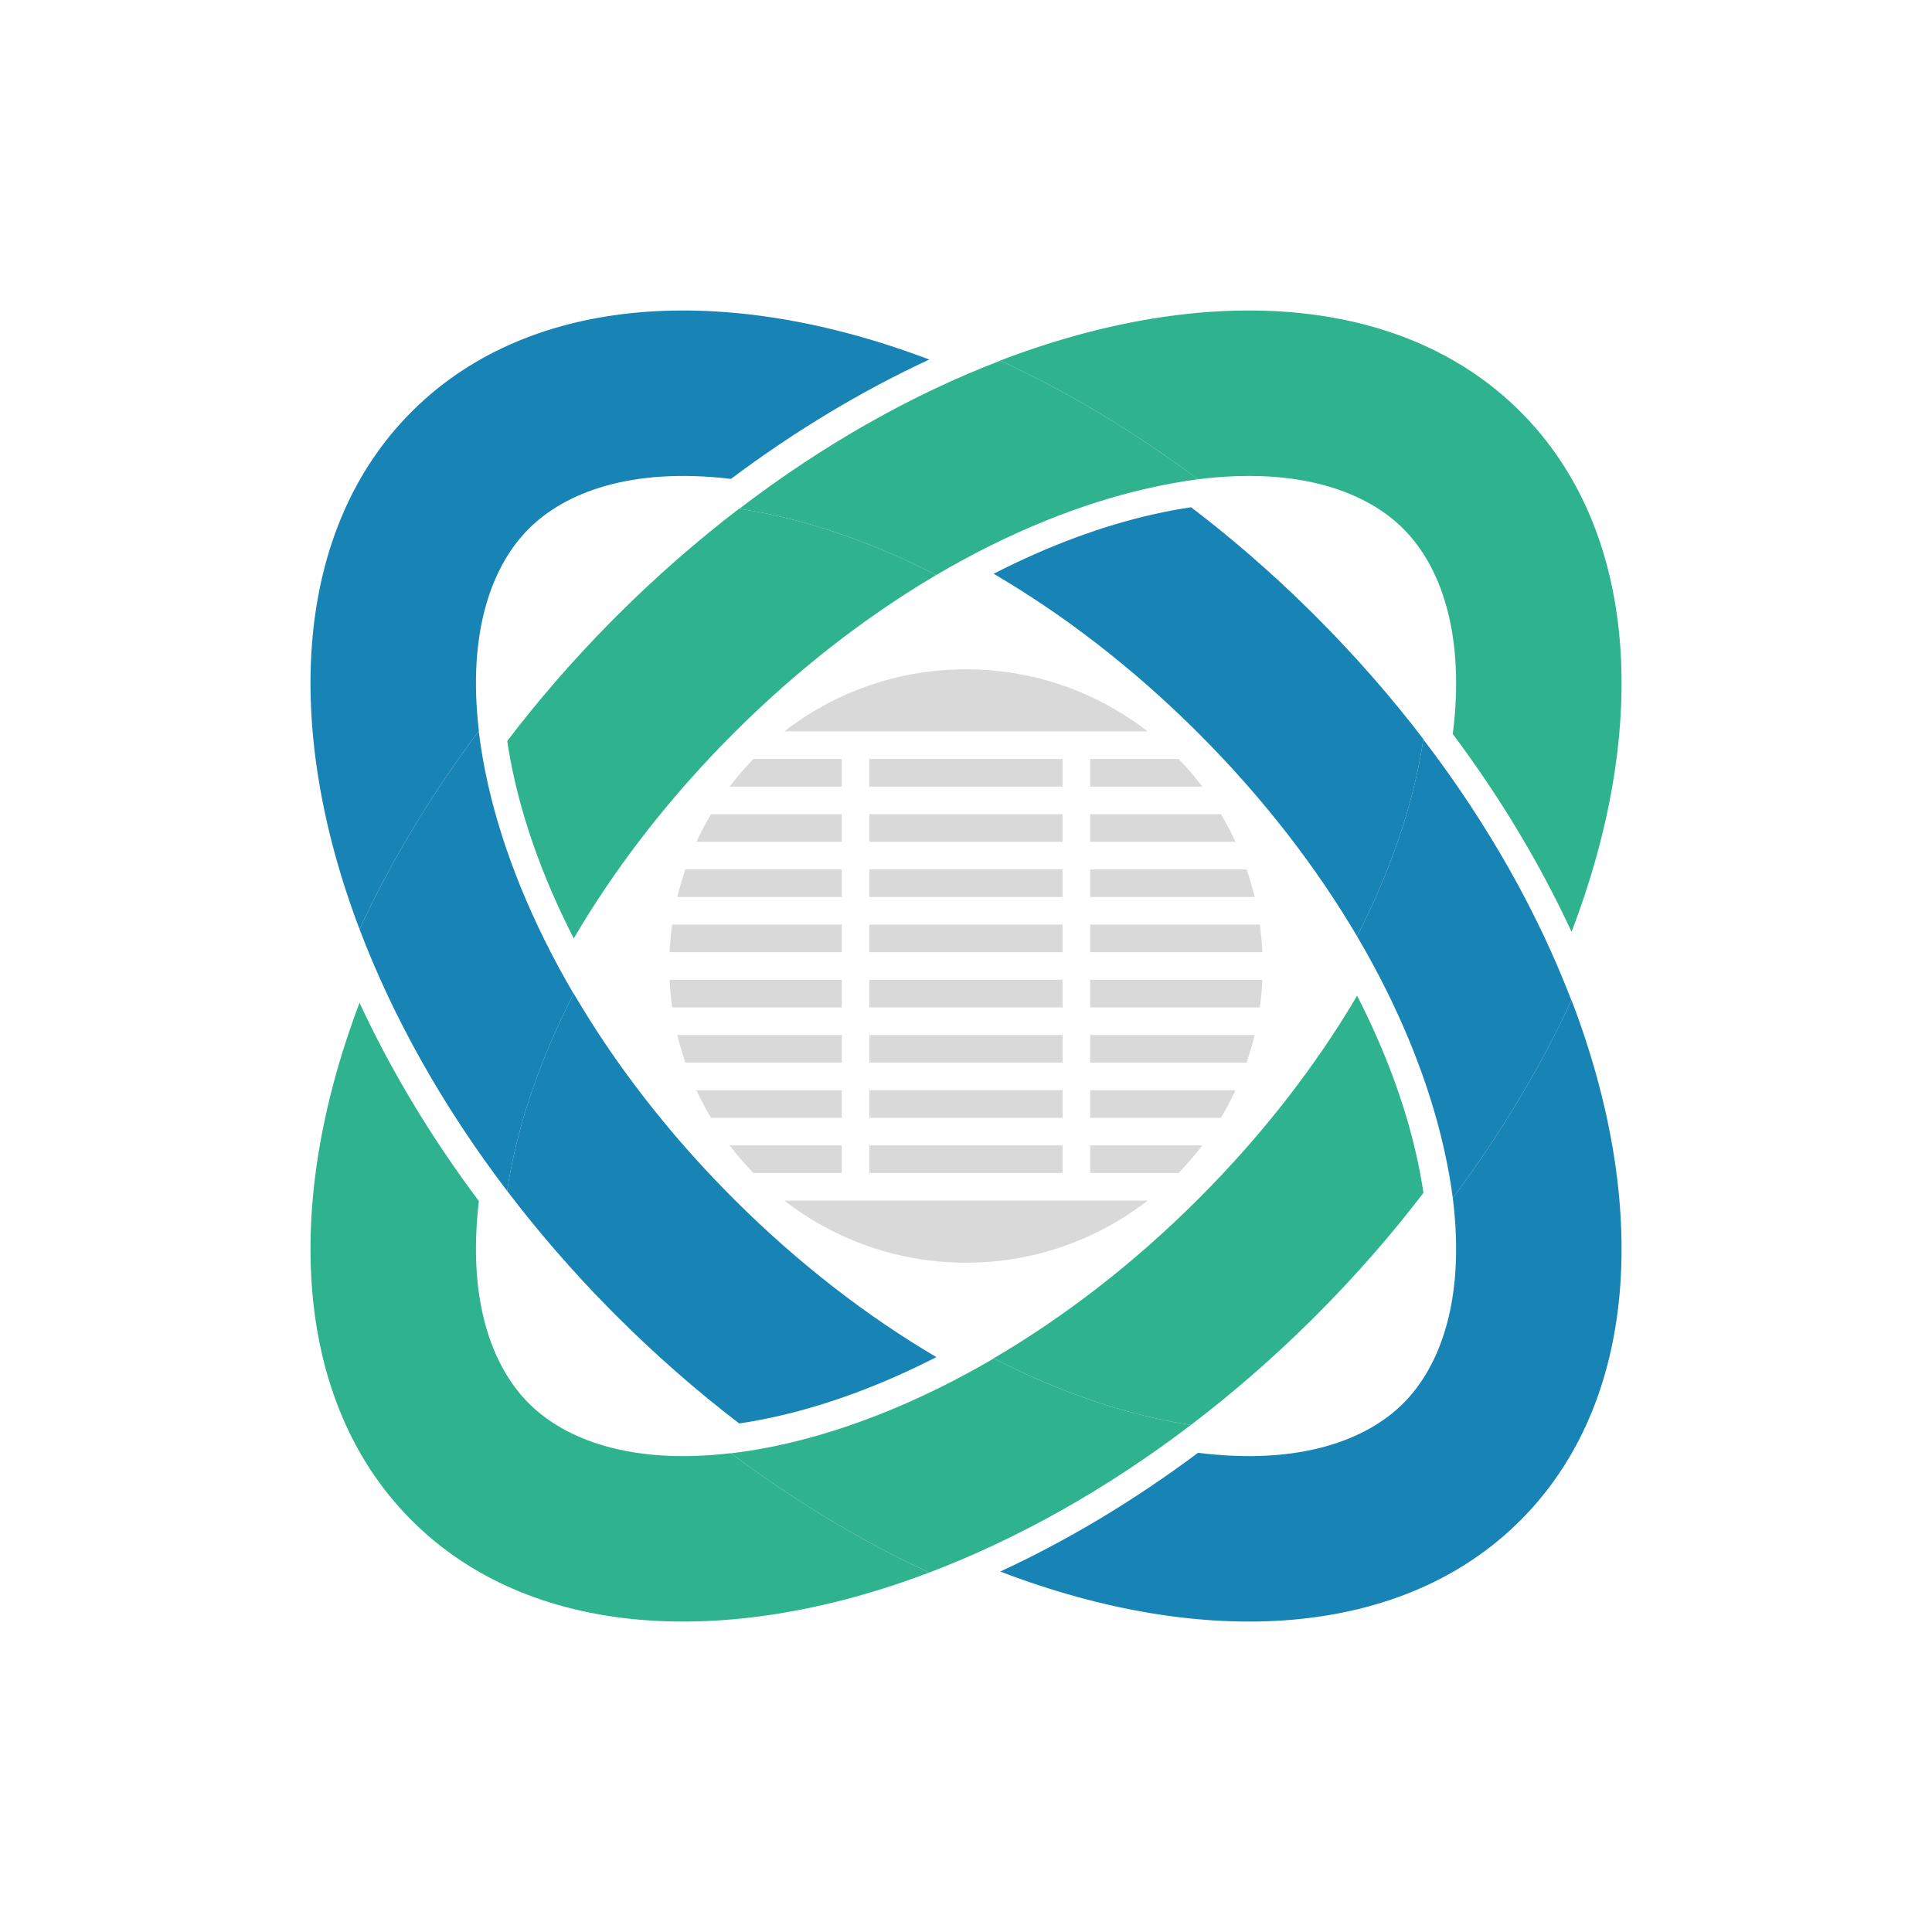
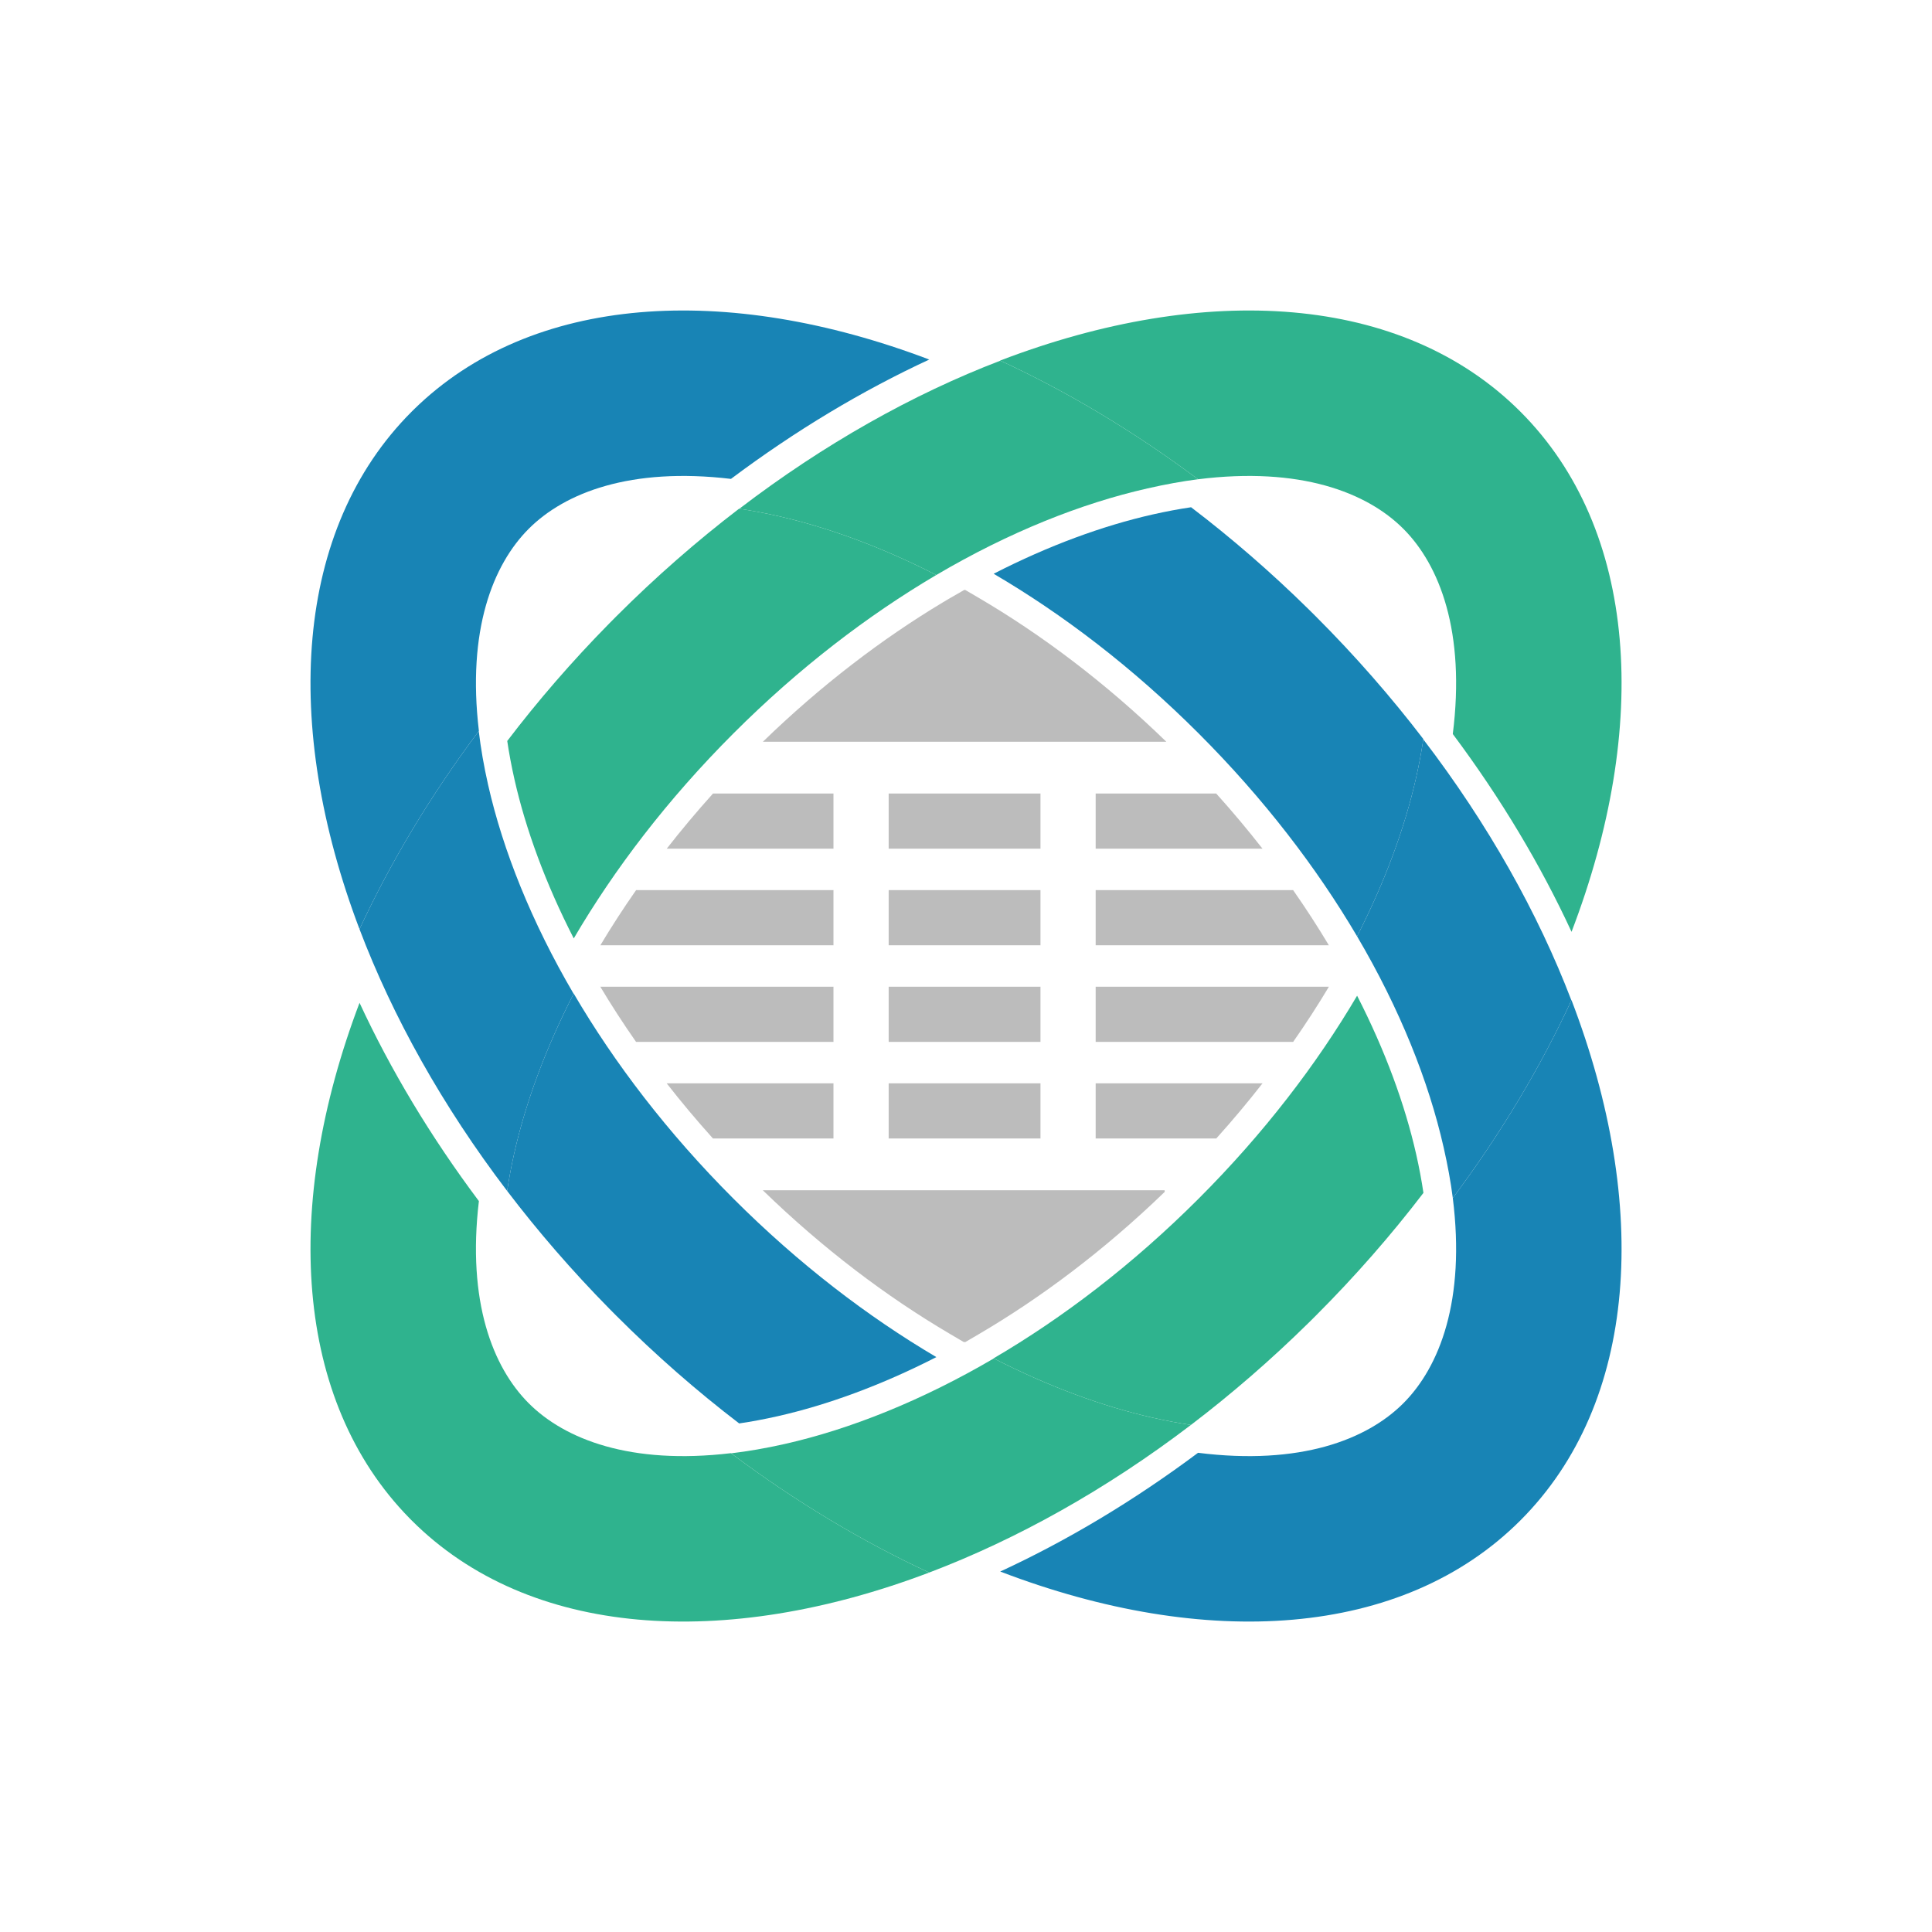
<svg xmlns="http://www.w3.org/2000/svg" width="560" height="560" viewBox="0 0 560 560" fill="none">
  <path d="M211.914 421.25C230.607 435.257 249.957 446.835 269.323 455.814C294.684 446.189 320.525 431.813 345.205 413.019C341.682 412.497 337.989 411.808 334.119 410.932C319.64 407.654 304.035 401.94 288.053 393.752C267.187 405.973 246.513 414.231 227.505 418.534C222.018 419.776 216.823 420.667 211.914 421.25Z" fill="#2FB38E" />
  <path d="M347.251 138.919C328.59 124.983 309.281 113.468 289.961 104.54C264.646 114.23 238.897 128.659 214.295 147.469C217.852 147.993 221.583 148.688 225.495 149.574C239.922 152.84 255.469 158.525 271.391 166.666C292.461 154.251 313.407 145.913 332.596 141.569C337.744 140.404 342.613 139.502 347.251 138.919Z" fill="#2FB38E" />
  <path d="M104.214 290.669C113.198 310.056 124.786 329.429 138.81 348.145C135.356 377.237 142.81 396.301 153.264 406.755C163.717 417.208 182.776 424.659 211.86 421.209C230.57 435.235 249.939 446.826 269.323 455.814C210.118 478.257 153.374 474.748 119.323 440.697L118.671 440.038C85.224 405.911 81.904 349.504 104.214 290.669Z" fill="#2FB38E" />
  <path d="M393.364 288.609C401.521 304.552 407.216 320.119 410.486 334.565C411.371 338.477 412.066 342.208 412.59 345.765C403.25 357.982 392.831 369.917 381.374 381.374L379.29 383.443C368.296 394.262 356.877 404.132 345.205 413.019C341.682 412.497 337.989 411.808 334.119 410.932C319.622 407.65 303.997 401.926 287.995 393.723C308.069 381.968 328.322 366.544 347.433 347.433C366.35 328.517 381.655 308.482 393.364 288.609Z" fill="#2FB38E" />
  <path d="M214.217 147.457C217.797 147.983 221.555 148.682 225.495 149.574C239.923 152.84 255.469 158.525 271.391 166.665C251.524 178.373 231.497 193.677 212.587 212.587C193.481 231.693 178.06 251.938 166.306 272.007C158.119 256.026 152.405 240.42 149.128 225.941C148.245 222.042 147.551 218.322 147.028 214.776C155.907 203.117 165.77 191.713 176.578 180.731L178.645 178.646C190.091 167.2 202.014 156.791 214.217 147.457Z" fill="#2FB38E" />
  <path d="M289.895 104.509C349.389 81.73 406.492 85.119 440.696 119.324C474.895 153.523 478.288 210.613 455.52 270.097C446.583 250.759 435.053 231.433 421.1 212.756C424.812 183.167 417.315 163.824 406.755 153.264C396.195 142.703 376.847 135.204 347.252 138.919C328.569 124.967 309.237 113.442 289.895 104.509Z" fill="#2FB38E" />
  <path d="M138.77 211.914C124.762 230.607 113.184 249.957 104.205 269.323C113.83 294.684 128.206 320.525 147 345.205C147.522 341.682 148.211 337.989 149.087 334.119C152.365 319.64 158.079 304.035 166.267 288.053C154.046 267.187 145.788 246.513 141.485 227.505C140.243 222.018 139.352 216.823 138.77 211.914Z" fill="#1884B5" />
  <path d="M421.1 347.251C435.036 328.59 446.551 309.281 455.479 289.961C445.789 264.646 431.36 238.897 412.55 214.295C412.026 217.852 411.331 221.583 410.445 225.495C407.179 239.922 401.494 255.469 393.354 271.391C405.768 292.461 414.106 313.407 418.45 332.596C419.615 337.744 420.517 342.613 421.1 347.251Z" fill="#1884B5" />
  <path d="M269.35 104.214C249.963 113.198 230.59 124.786 211.874 138.81C182.782 135.356 163.718 142.81 153.264 153.264C142.811 163.717 135.36 182.776 138.81 211.86C124.784 230.57 113.193 249.939 104.205 269.323C81.762 210.118 85.271 153.374 119.322 119.323L119.981 118.671C154.108 85.224 210.515 81.904 269.35 104.214Z" fill="#1884B5" />
  <path d="M271.41 393.364C255.467 401.521 239.9 407.216 225.454 410.486C221.542 411.371 217.811 412.066 214.254 412.59C202.037 403.25 190.102 392.831 178.645 381.374L176.576 379.29C165.757 368.296 155.887 356.877 147 345.205C147.522 341.682 148.211 337.989 149.087 334.119C152.369 319.622 158.093 303.997 166.296 287.995C178.051 308.069 193.475 328.322 212.586 347.433C231.502 366.35 251.537 381.655 271.41 393.364Z" fill="#1884B5" />
  <path d="M412.562 214.217C412.036 217.797 411.337 221.555 410.445 225.495C407.179 239.923 401.494 255.469 393.354 271.391C381.646 251.524 366.342 231.497 347.432 212.587C328.326 193.481 308.081 178.06 288.012 166.306C303.994 158.119 319.599 152.405 334.078 149.128C337.977 148.245 341.697 147.551 345.243 147.028C356.902 155.907 368.306 165.77 379.288 176.578L381.373 178.645C392.819 190.091 403.228 202.014 412.562 214.217Z" fill="#1884B5" />
  <path d="M455.51 289.895C478.289 349.389 474.9 406.492 440.695 440.696C406.496 474.895 349.406 478.288 289.922 455.52C309.26 446.583 328.586 435.053 347.263 421.1C376.852 424.812 396.195 417.315 406.755 406.755C417.316 396.195 424.815 376.847 421.1 347.252C435.052 328.569 446.577 309.237 455.51 289.895Z" fill="#1884B5" />
-   <path d="M332.648 348C322.43 355.924 310.378 361.596 297.236 364.271C296.625 364.395 296.012 364.512 295.396 364.623C294.242 364.832 293.08 365.018 291.91 365.181C291.259 365.271 290.605 365.354 289.949 365.43C286.683 365.806 283.361 366 279.994 366C276.629 366 273.309 365.806 270.044 365.43C269.386 365.354 268.73 365.27 268.076 365.18C266.907 365.018 265.745 364.832 264.591 364.623C263.975 364.512 263.362 364.395 262.751 364.271C249.61 361.596 237.558 355.924 227.34 348H332.648Z" fill="#D9D9D9" />
-   <path d="M244 340H218.384C215.928 337.478 213.625 334.807 211.491 332H244V340Z" fill="#D9D9D9" />
-   <path d="M348.497 332C346.363 334.807 344.061 337.478 341.604 340H316V332H348.497Z" fill="#D9D9D9" />
-   <path d="M308 340H252V332H308V340Z" fill="#D9D9D9" />
-   <path d="M244 324H206.089C204.548 321.418 203.139 318.748 201.87 316H244V324Z" fill="#D9D9D9" />
-   <path d="M358.118 316C356.85 318.748 355.44 321.418 353.899 324H316V316H358.118Z" fill="#D9D9D9" />
-   <path d="M308 324H252V316H308V324Z" fill="#D9D9D9" />
-   <path d="M244 308H198.656C197.757 305.388 196.981 302.719 196.333 300H244V308Z" fill="#D9D9D9" />
-   <path d="M363.655 300C363.008 302.719 362.231 305.388 361.332 308H316V300H363.655Z" fill="#D9D9D9" />
-   <path d="M308 308H252V300H308V308Z" fill="#D9D9D9" />
-   <path d="M244 292H194.824C194.728 291.314 194.641 290.626 194.562 289.935C194.337 287.976 194.179 285.997 194.088 284H244V292Z" fill="#D9D9D9" />
-   <path d="M365.9 284C365.809 285.997 365.65 287.976 365.426 289.935C365.346 290.626 365.26 291.314 365.164 292H316V284H365.9Z" fill="#D9D9D9" />
-   <path d="M308 292H252V284H308V292Z" fill="#D9D9D9" />
-   <path d="M194 281.004C194.012 282.007 194.042 283.006 194.088 284C194.044 283.041 194.013 282.078 194.001 281.111L194 281.004Z" fill="#D9D9D9" />
-   <path d="M365.987 281.111C365.975 282.078 365.944 283.041 365.9 284C365.946 283.006 365.976 282.007 365.988 281.004L365.987 281.111Z" fill="#D9D9D9" />
-   <path d="M244 276H194.088C194.163 274.36 194.282 272.733 194.447 271.118C194.554 270.073 194.68 269.034 194.824 268H244V276Z" fill="#D9D9D9" />
-   <path d="M365.164 268C365.26 268.686 365.346 269.374 365.426 270.064C365.65 272.024 365.809 274.003 365.9 276H316V268H365.164Z" fill="#D9D9D9" />
-   <path d="M308 276H252V268H308V276Z" fill="#D9D9D9" />
-   <path d="M244 260H196.333C196.981 257.281 197.757 254.612 198.656 252H244V260Z" fill="#D9D9D9" />
-   <path d="M361.332 252C362.231 254.612 363.008 257.281 363.655 260H316V252H361.332Z" fill="#D9D9D9" />
-   <path d="M308 260H252V252H308V260Z" fill="#D9D9D9" />
-   <path d="M244 244H201.87C203.139 241.252 204.548 238.582 206.089 236H244V244Z" fill="#D9D9D9" />
-   <path d="M353.899 236C355.44 238.582 356.85 241.252 358.118 244H316V236H353.899Z" fill="#D9D9D9" />
-   <path d="M308 244H252V236H308V244Z" fill="#D9D9D9" />
-   <path d="M244 228H211.491C213.625 225.193 215.928 222.522 218.384 220H244V228Z" fill="#D9D9D9" />
-   <path d="M341.604 220C344.061 222.522 346.363 225.193 348.497 228H316V220H341.604Z" fill="#D9D9D9" />
-   <path d="M308 228H252V220H308V228Z" fill="#D9D9D9" />
-   <path d="M279.994 194C281.869 194 283.729 194.061 285.574 194.179C286.274 194.224 286.971 194.276 287.666 194.338C288.052 194.372 288.436 194.408 288.82 194.447C289.882 194.556 290.938 194.683 291.988 194.829C293.132 194.989 294.268 195.172 295.396 195.376C296.032 195.491 296.665 195.612 297.296 195.741C310.414 198.421 322.446 204.088 332.648 212H227.34C237.042 204.476 248.397 198.983 260.769 196.157C261.335 196.028 261.905 195.904 262.476 195.786C262.542 195.772 262.609 195.758 262.676 195.744C263.318 195.613 263.963 195.489 264.61 195.372C265.072 195.289 265.535 195.209 265.999 195.133C266.632 195.029 267.266 194.932 267.903 194.843C267.931 194.839 267.959 194.835 267.986 194.831C269.044 194.683 270.107 194.555 271.177 194.446C271.554 194.408 271.932 194.371 272.311 194.338C273.014 194.276 273.719 194.223 274.427 194.178C276.267 194.06 278.124 194 279.994 194Z" fill="#D9D9D9" />
+   <path d="M283.555 173.209C301.879 183.941 320.414 197.862 338.068 215H221.124C238.006 198.611 255.693 185.162 273.231 174.633L275.039 173.559C276.523 172.684 278.007 171.832 279.488 171H279.782L283.555 173.209Z" fill="#BCBCBC" />
+   <path d="M337.586 345.487C320.072 362.416 301.701 376.185 283.538 386.82L279.813 389H279.351L275.058 386.471C256.915 375.781 238.576 361.967 221.102 345H337.586V345.487Z" fill="#BCBCBC" />
+   <path d="M301.586 330H257.586V314H301.586V330ZM365.956 314C361.761 319.376 357.288 324.719 352.535 330H317.586V314H365.956ZM241.586 330H206.657C201.904 324.719 197.431 319.376 193.236 314H241.586V330Z" fill="#BCBCBC" />
+   <path d="M301.586 302H257.586V286H301.586V302ZM385.194 286C382.008 291.328 378.551 296.67 374.825 302H317.586V286H385.194ZM241.586 302H184.366C180.641 296.67 177.186 291.328 174 286H241.586V302Z" fill="#BCBCBC" />
+   <path d="M301.586 274H257.586V258H301.586V274ZM374.812 258C378.539 263.33 381.996 268.672 385.184 274H317.586V258H374.812ZM241.586 274H174.012C177.199 268.672 180.655 263.33 184.381 258H241.586V274Z" fill="#BCBCBC" />
+   <path d="M301.586 246H257.586V230H301.586V246ZM352.518 230C357.272 235.281 361.746 240.624 365.941 246H317.586V230H352.518ZM241.586 246H193.253C197.448 240.624 201.922 235.281 206.676 230H241.586V246Z" fill="#BCBCBC" />
</svg>
